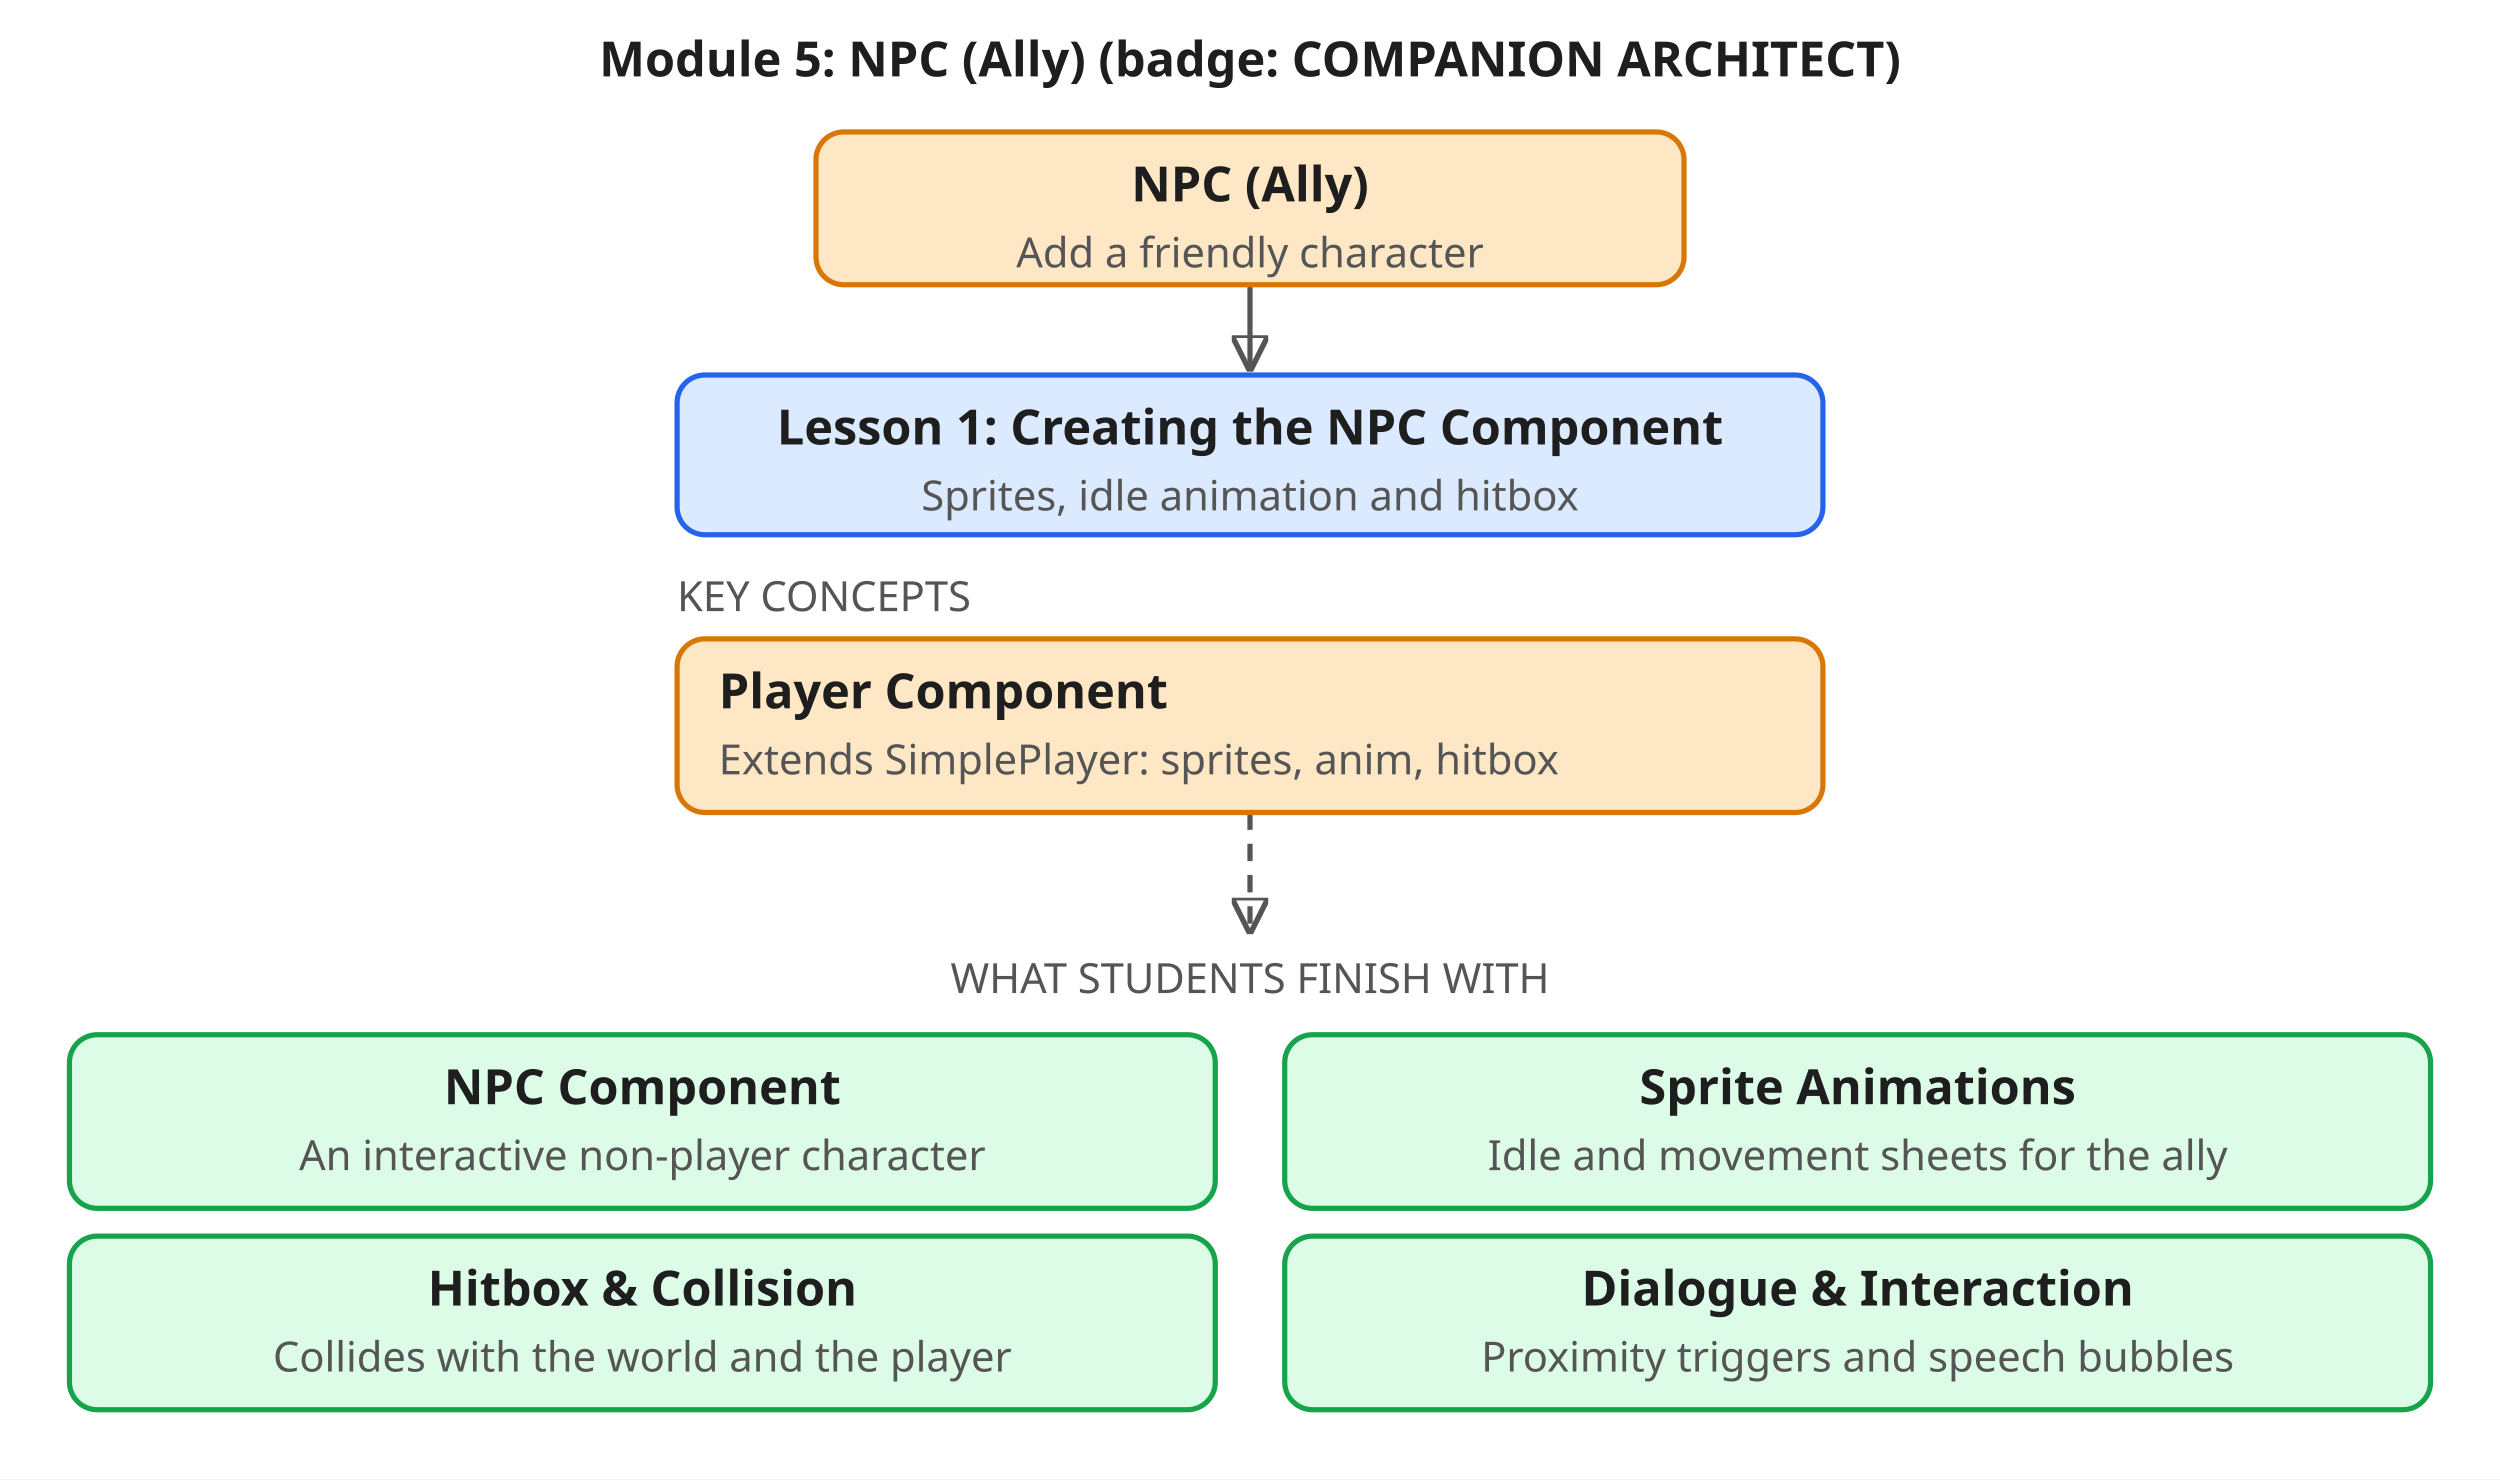
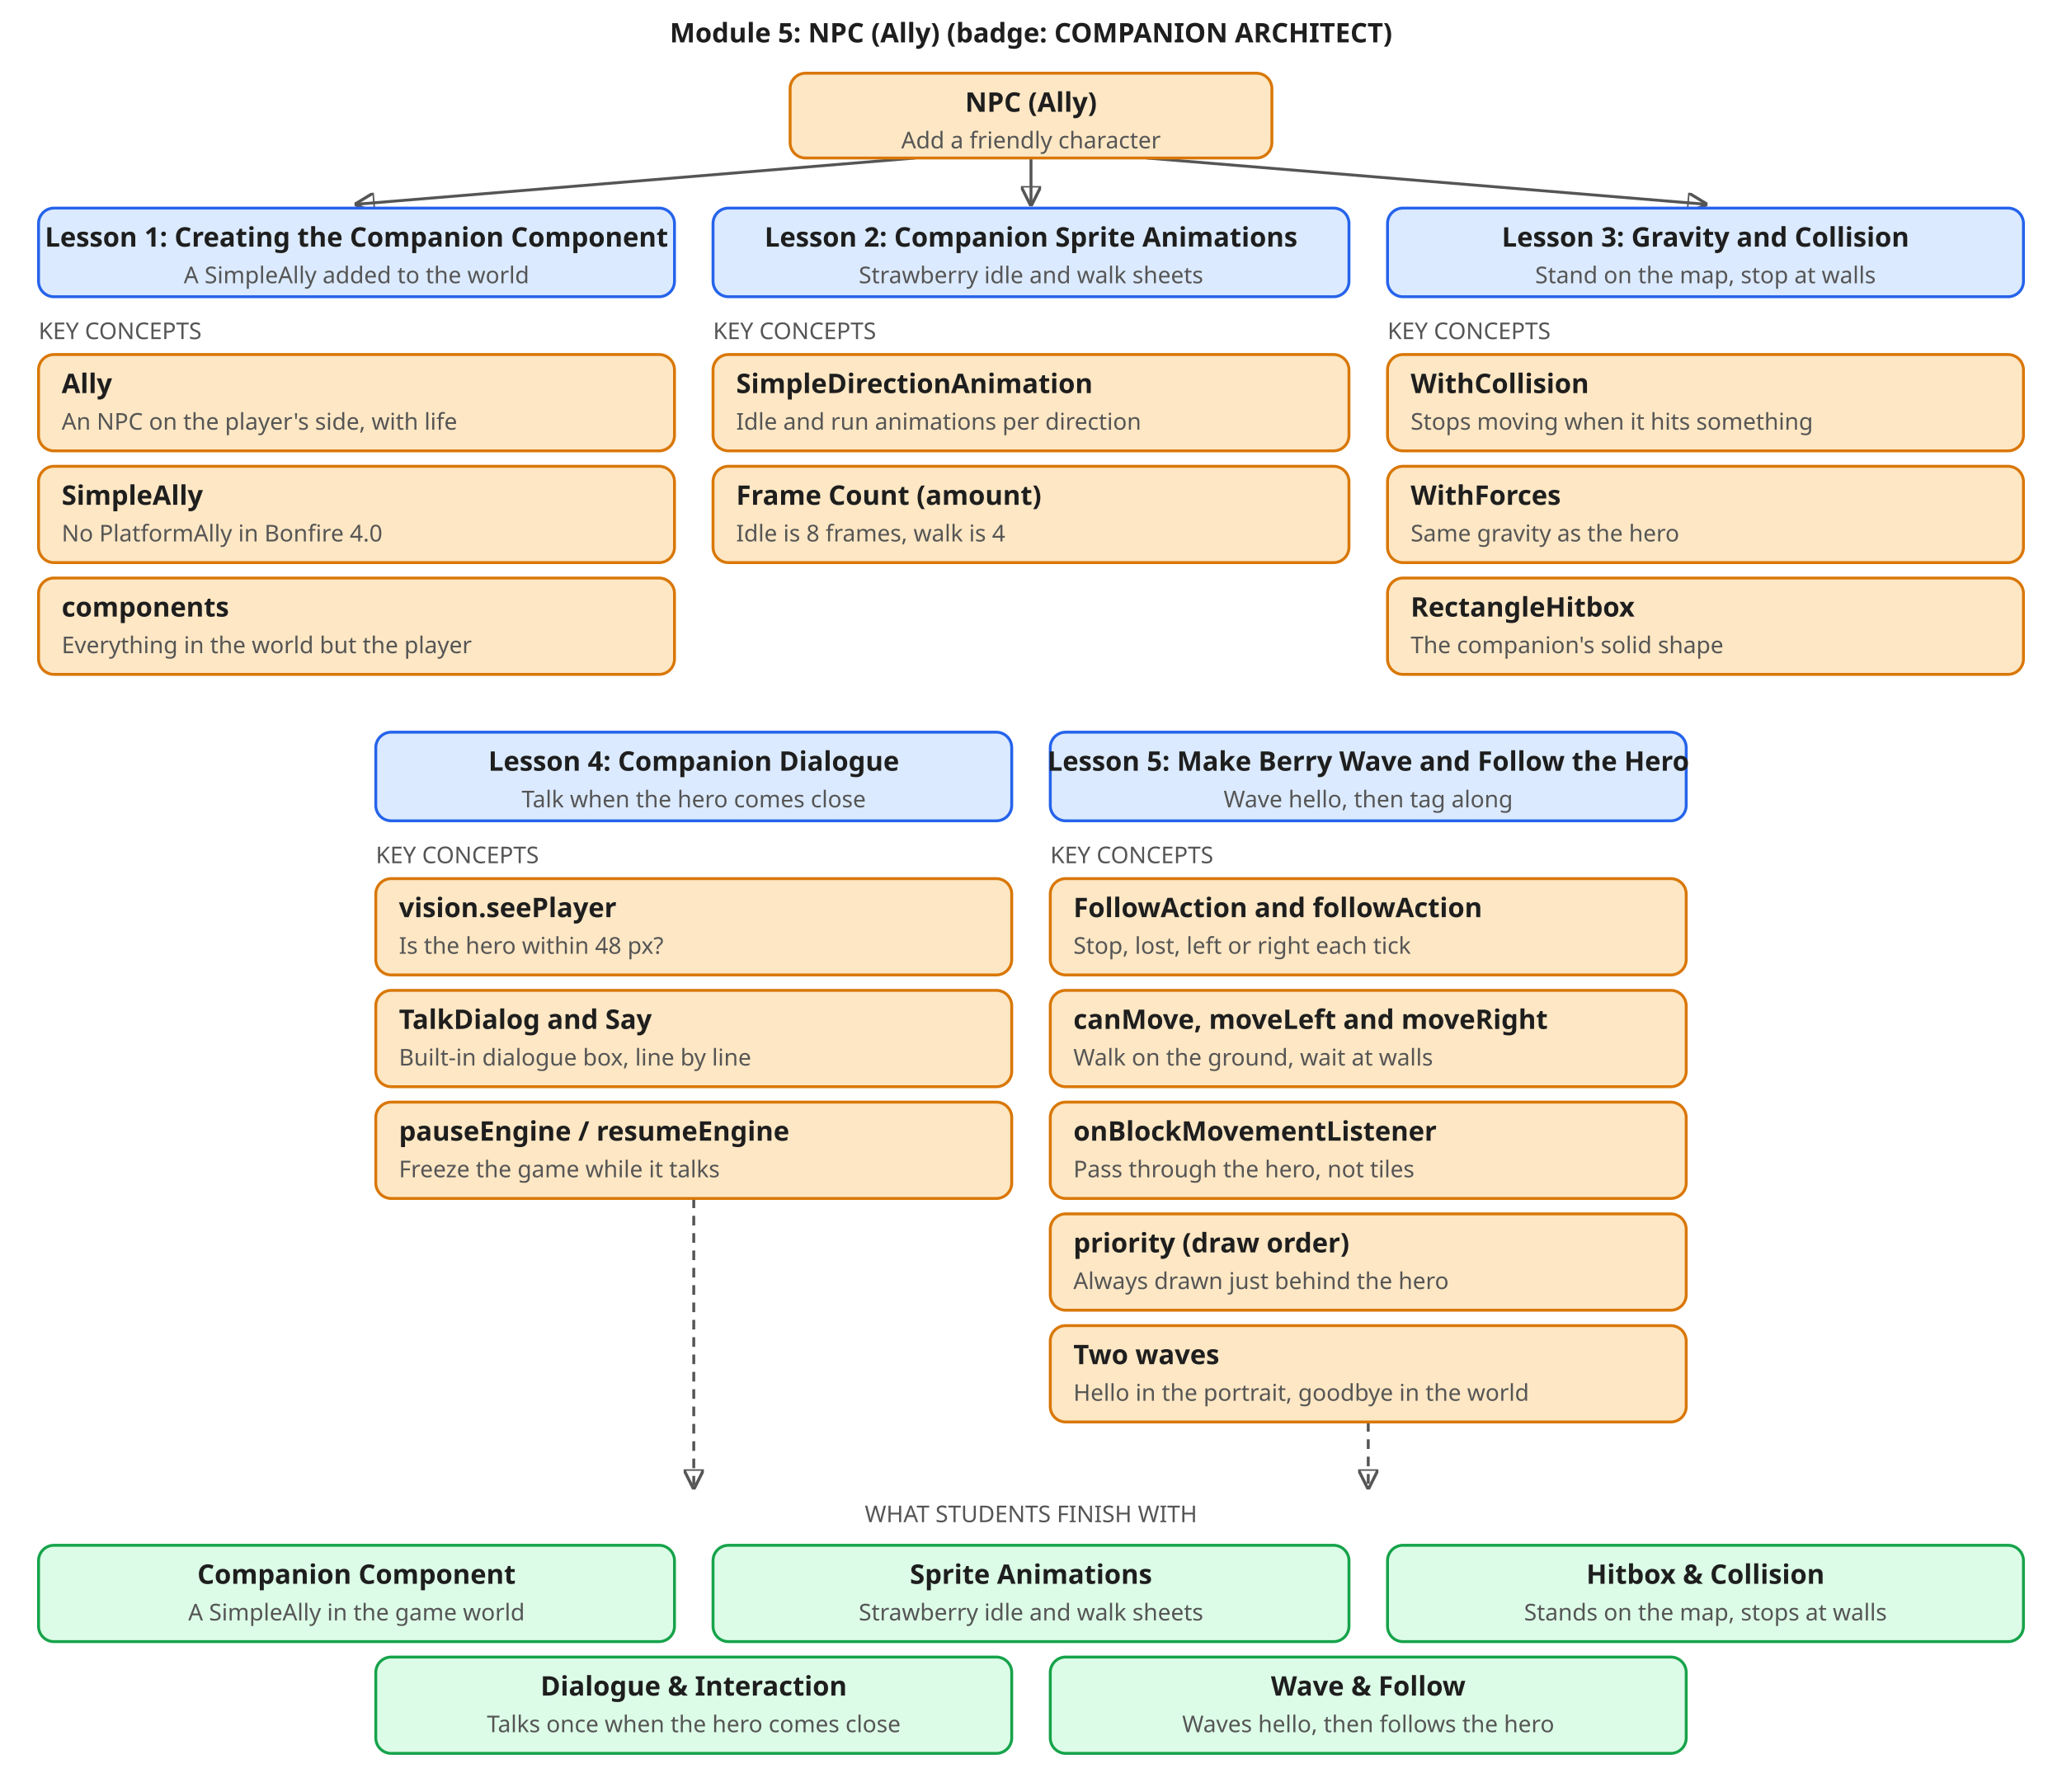
- <svg xmlns="http://www.w3.org/2000/svg" viewBox="0 0 720 426">
+ <svg xmlns="http://www.w3.org/2000/svg" viewBox="0 0 1070 930">
  <defs>
    <marker id="ah" viewBox="0 0 10 10" refX="9" refY="5" markerWidth="7" markerHeight="7" orient="auto-start-reverse">
      <path d="M0,0 L10,5 L0,10 z" fill="none" stroke="context-stroke" stroke-width="1.5" />
    </marker>
  </defs>
  <style>rect{stroke-width:1.5}.th{font:600 14px sans-serif;fill:#1e1e1e}.ts{font:12px sans-serif;fill:#555}.c-amber rect{fill:#fde7c4;stroke:#d97706}.c-blue rect{fill:#dbeafe;stroke:#2563eb}.c-green rect{fill:#dcfce7;stroke:#16a34a}.arr{stroke:#555;stroke-width:1.5}</style>
  <rect width="100%" height="100%" fill="#fff" />
-   <line class="arr" x1="360" y1="82" x2="360" y2="106" marker-end="url(#ah)" />
-   <line class="arr" x1="360" y1="234" x2="360" y2="268" marker-end="url(#ah)" stroke-dasharray="5 4" />
-   <text class="th" x="360" y="22" text-anchor="middle">Module 5: NPC (Ally) (badge: COMPANION ARCHITECT)</text>
-   <text class="ts" x="195" y="176" text-anchor="start">KEY CONCEPTS</text>
-   <text class="ts" x="360" y="286" text-anchor="middle">WHAT STUDENTS FINISH WITH</text>
+   <line class="arr" x1="475" y1="82" x2="185" y2="106" marker-end="url(#ah)" />
+   <line class="arr" x1="535" y1="82" x2="535" y2="106" marker-end="url(#ah)" />
+   <line class="arr" x1="595" y1="82" x2="885" y2="106" marker-end="url(#ah)" />
+   <line class="arr" x1="360" y1="622" x2="360" y2="772" marker-end="url(#ah)" stroke-dasharray="5 4" />
+   <line class="arr" x1="710" y1="738" x2="710" y2="772" marker-end="url(#ah)" stroke-dasharray="5 4" />
+   <text class="th" x="535" y="22" text-anchor="middle">Module 5: NPC (Ally) (badge: COMPANION ARCHITECT)</text>
+   <text class="ts" x="20" y="176" text-anchor="start">KEY CONCEPTS</text>
+   <text class="ts" x="370" y="176" text-anchor="start">KEY CONCEPTS</text>
+   <text class="ts" x="720" y="176" text-anchor="start">KEY CONCEPTS</text>
+   <text class="ts" x="195" y="448" text-anchor="start">KEY CONCEPTS</text>
+   <text class="ts" x="545" y="448" text-anchor="start">KEY CONCEPTS</text>
+   <text class="ts" x="535" y="790" text-anchor="middle">WHAT STUDENTS FINISH WITH</text>
  <g class="c-amber">
-     <rect x="235" y="38" width="250" height="44" rx="8" />
-     <text class="th" x="360" y="58" text-anchor="middle">NPC (Ally)</text>
-     <text class="ts" x="360" y="77" text-anchor="middle">Add a friendly character</text>
+     <rect x="410" y="38" width="250" height="44" rx="8" />
+     <text class="th" x="535" y="58" text-anchor="middle">NPC (Ally)</text>
+     <text class="ts" x="535" y="77" text-anchor="middle">Add a friendly character</text>
  </g>
  <g class="c-blue">
-     <rect x="195" y="108" width="330" height="46" rx="8" />
-     <text class="th" x="360" y="128" text-anchor="middle">Lesson 1: Creating the NPC Component</text>
-     <text class="ts" x="360" y="147" text-anchor="middle">Sprites, idle animation and hitbox</text>
+     <rect x="20" y="108" width="330" height="46" rx="8" />
+     <text class="th" x="185" y="128" text-anchor="middle">Lesson 1: Creating the Companion Component</text>
+     <text class="ts" x="185" y="147" text-anchor="middle">A SimpleAlly added to the world</text>
  </g>
  <g class="c-amber">
-     <rect x="195" y="184" width="330" height="50" rx="8" />
-     <text class="th" x="207" y="204" text-anchor="start">Player Component</text>
-     <text class="ts" x="207" y="223" text-anchor="start">Extends SimplePlayer: sprites, anim, hitbox</text>
+     <rect x="20" y="184" width="330" height="50" rx="8" />
+     <text class="th" x="32" y="204" text-anchor="start">Ally</text>
+     <text class="ts" x="32" y="223" text-anchor="start">An NPC on the player's side, with life</text>
+   </g>
+   <g class="c-amber">
+     <rect x="20" y="242" width="330" height="50" rx="8" />
+     <text class="th" x="32" y="262" text-anchor="start">SimpleAlly</text>
+     <text class="ts" x="32" y="281" text-anchor="start">No PlatformAlly in Bonfire 4.0</text>
+   </g>
+   <g class="c-amber">
+     <rect x="20" y="300" width="330" height="50" rx="8" />
+     <text class="th" x="32" y="320" text-anchor="start">components</text>
+     <text class="ts" x="32" y="339" text-anchor="start">Everything in the world but the player</text>
+   </g>
+   <g class="c-blue">
+     <rect x="370" y="108" width="330" height="46" rx="8" />
+     <text class="th" x="535" y="128" text-anchor="middle">Lesson 2: Companion Sprite Animations</text>
+     <text class="ts" x="535" y="147" text-anchor="middle">Strawberry idle and walk sheets</text>
+   </g>
+   <g class="c-amber">
+     <rect x="370" y="184" width="330" height="50" rx="8" />
+     <text class="th" x="382" y="204" text-anchor="start">SimpleDirectionAnimation</text>
+     <text class="ts" x="382" y="223" text-anchor="start">Idle and run animations per direction</text>
+   </g>
+   <g class="c-amber">
+     <rect x="370" y="242" width="330" height="50" rx="8" />
+     <text class="th" x="382" y="262" text-anchor="start">Frame Count (amount)</text>
+     <text class="ts" x="382" y="281" text-anchor="start">Idle is 8 frames, walk is 4</text>
+   </g>
+   <g class="c-blue">
+     <rect x="720" y="108" width="330" height="46" rx="8" />
+     <text class="th" x="885" y="128" text-anchor="middle">Lesson 3: Gravity and Collision</text>
+     <text class="ts" x="885" y="147" text-anchor="middle">Stand on the map, stop at walls</text>
+   </g>
+   <g class="c-amber">
+     <rect x="720" y="184" width="330" height="50" rx="8" />
+     <text class="th" x="732" y="204" text-anchor="start">WithCollision</text>
+     <text class="ts" x="732" y="223" text-anchor="start">Stops moving when it hits something</text>
+   </g>
+   <g class="c-amber">
+     <rect x="720" y="242" width="330" height="50" rx="8" />
+     <text class="th" x="732" y="262" text-anchor="start">WithForces</text>
+     <text class="ts" x="732" y="281" text-anchor="start">Same gravity as the hero</text>
+   </g>
+   <g class="c-amber">
+     <rect x="720" y="300" width="330" height="50" rx="8" />
+     <text class="th" x="732" y="320" text-anchor="start">RectangleHitbox</text>
+     <text class="ts" x="732" y="339" text-anchor="start">The companion's solid shape</text>
+   </g>
+   <g class="c-blue">
+     <rect x="195" y="380" width="330" height="46" rx="8" />
+     <text class="th" x="360" y="400" text-anchor="middle">Lesson 4: Companion Dialogue</text>
+     <text class="ts" x="360" y="419" text-anchor="middle">Talk when the hero comes close</text>
+   </g>
+   <g class="c-amber">
+     <rect x="195" y="456" width="330" height="50" rx="8" />
+     <text class="th" x="207" y="476" text-anchor="start">vision.seePlayer</text>
+     <text class="ts" x="207" y="495" text-anchor="start">Is the hero within 48 px?</text>
+   </g>
+   <g class="c-amber">
+     <rect x="195" y="514" width="330" height="50" rx="8" />
+     <text class="th" x="207" y="534" text-anchor="start">TalkDialog and Say</text>
+     <text class="ts" x="207" y="553" text-anchor="start">Built-in dialogue box, line by line</text>
+   </g>
+   <g class="c-amber">
+     <rect x="195" y="572" width="330" height="50" rx="8" />
+     <text class="th" x="207" y="592" text-anchor="start">pauseEngine / resumeEngine</text>
+     <text class="ts" x="207" y="611" text-anchor="start">Freeze the game while it talks</text>
+   </g>
+   <g class="c-blue">
+     <rect x="545" y="380" width="330" height="46" rx="8" />
+     <text class="th" x="710" y="400" text-anchor="middle">Lesson 5: Make Berry Wave and Follow the Hero</text>
+     <text class="ts" x="710" y="419" text-anchor="middle">Wave hello, then tag along</text>
+   </g>
+   <g class="c-amber">
+     <rect x="545" y="456" width="330" height="50" rx="8" />
+     <text class="th" x="557" y="476" text-anchor="start">FollowAction and followAction</text>
+     <text class="ts" x="557" y="495" text-anchor="start">Stop, lost, left or right each tick</text>
+   </g>
+   <g class="c-amber">
+     <rect x="545" y="514" width="330" height="50" rx="8" />
+     <text class="th" x="557" y="534" text-anchor="start">canMove, moveLeft and moveRight</text>
+     <text class="ts" x="557" y="553" text-anchor="start">Walk on the ground, wait at walls</text>
+   </g>
+   <g class="c-amber">
+     <rect x="545" y="572" width="330" height="50" rx="8" />
+     <text class="th" x="557" y="592" text-anchor="start">onBlockMovementListener</text>
+     <text class="ts" x="557" y="611" text-anchor="start">Pass through the hero, not tiles</text>
+   </g>
+   <g class="c-amber">
+     <rect x="545" y="630" width="330" height="50" rx="8" />
+     <text class="th" x="557" y="650" text-anchor="start">priority (draw order)</text>
+     <text class="ts" x="557" y="669" text-anchor="start">Always drawn just behind the hero</text>
+   </g>
+   <g class="c-amber">
+     <rect x="545" y="688" width="330" height="50" rx="8" />
+     <text class="th" x="557" y="708" text-anchor="start">Two waves</text>
+     <text class="ts" x="557" y="727" text-anchor="start">Hello in the portrait, goodbye in the world</text>
  </g>
  <g class="c-green">
-     <rect x="20" y="298" width="330" height="50" rx="8" />
-     <text class="th" x="185" y="318" text-anchor="middle">NPC Component</text>
-     <text class="ts" x="185" y="337" text-anchor="middle">An interactive non-player character</text>
+     <rect x="20" y="802" width="330" height="50" rx="8" />
+     <text class="th" x="185" y="822" text-anchor="middle">Companion Component</text>
+     <text class="ts" x="185" y="841" text-anchor="middle">A SimpleAlly in the game world</text>
  </g>
  <g class="c-green">
-     <rect x="370" y="298" width="330" height="50" rx="8" />
-     <text class="th" x="535" y="318" text-anchor="middle">Sprite Animations</text>
-     <text class="ts" x="535" y="337" text-anchor="middle">Idle and movement sheets for the ally</text>
+     <rect x="370" y="802" width="330" height="50" rx="8" />
+     <text class="th" x="535" y="822" text-anchor="middle">Sprite Animations</text>
+     <text class="ts" x="535" y="841" text-anchor="middle">Strawberry idle and walk sheets</text>
  </g>
  <g class="c-green">
-     <rect x="20" y="356" width="330" height="50" rx="8" />
-     <text class="th" x="185" y="376" text-anchor="middle">Hitbox &amp; Collision</text>
-     <text class="ts" x="185" y="395" text-anchor="middle">Collides with the world and the player</text>
+     <rect x="720" y="802" width="330" height="50" rx="8" />
+     <text class="th" x="885" y="822" text-anchor="middle">Hitbox &amp; Collision</text>
+     <text class="ts" x="885" y="841" text-anchor="middle">Stands on the map, stops at walls</text>
  </g>
  <g class="c-green">
-     <rect x="370" y="356" width="330" height="50" rx="8" />
-     <text class="th" x="535" y="376" text-anchor="middle">Dialogue &amp; Interaction</text>
-     <text class="ts" x="535" y="395" text-anchor="middle">Proximity triggers and speech bubbles</text>
+     <rect x="195" y="860" width="330" height="50" rx="8" />
+     <text class="th" x="360" y="880" text-anchor="middle">Dialogue &amp; Interaction</text>
+     <text class="ts" x="360" y="899" text-anchor="middle">Talks once when the hero comes close</text>
+   </g>
+   <g class="c-green">
+     <rect x="545" y="860" width="330" height="50" rx="8" />
+     <text class="th" x="710" y="880" text-anchor="middle">Wave &amp; Follow</text>
+     <text class="ts" x="710" y="899" text-anchor="middle">Waves hello, then follows the hero</text>
  </g>
</svg>
